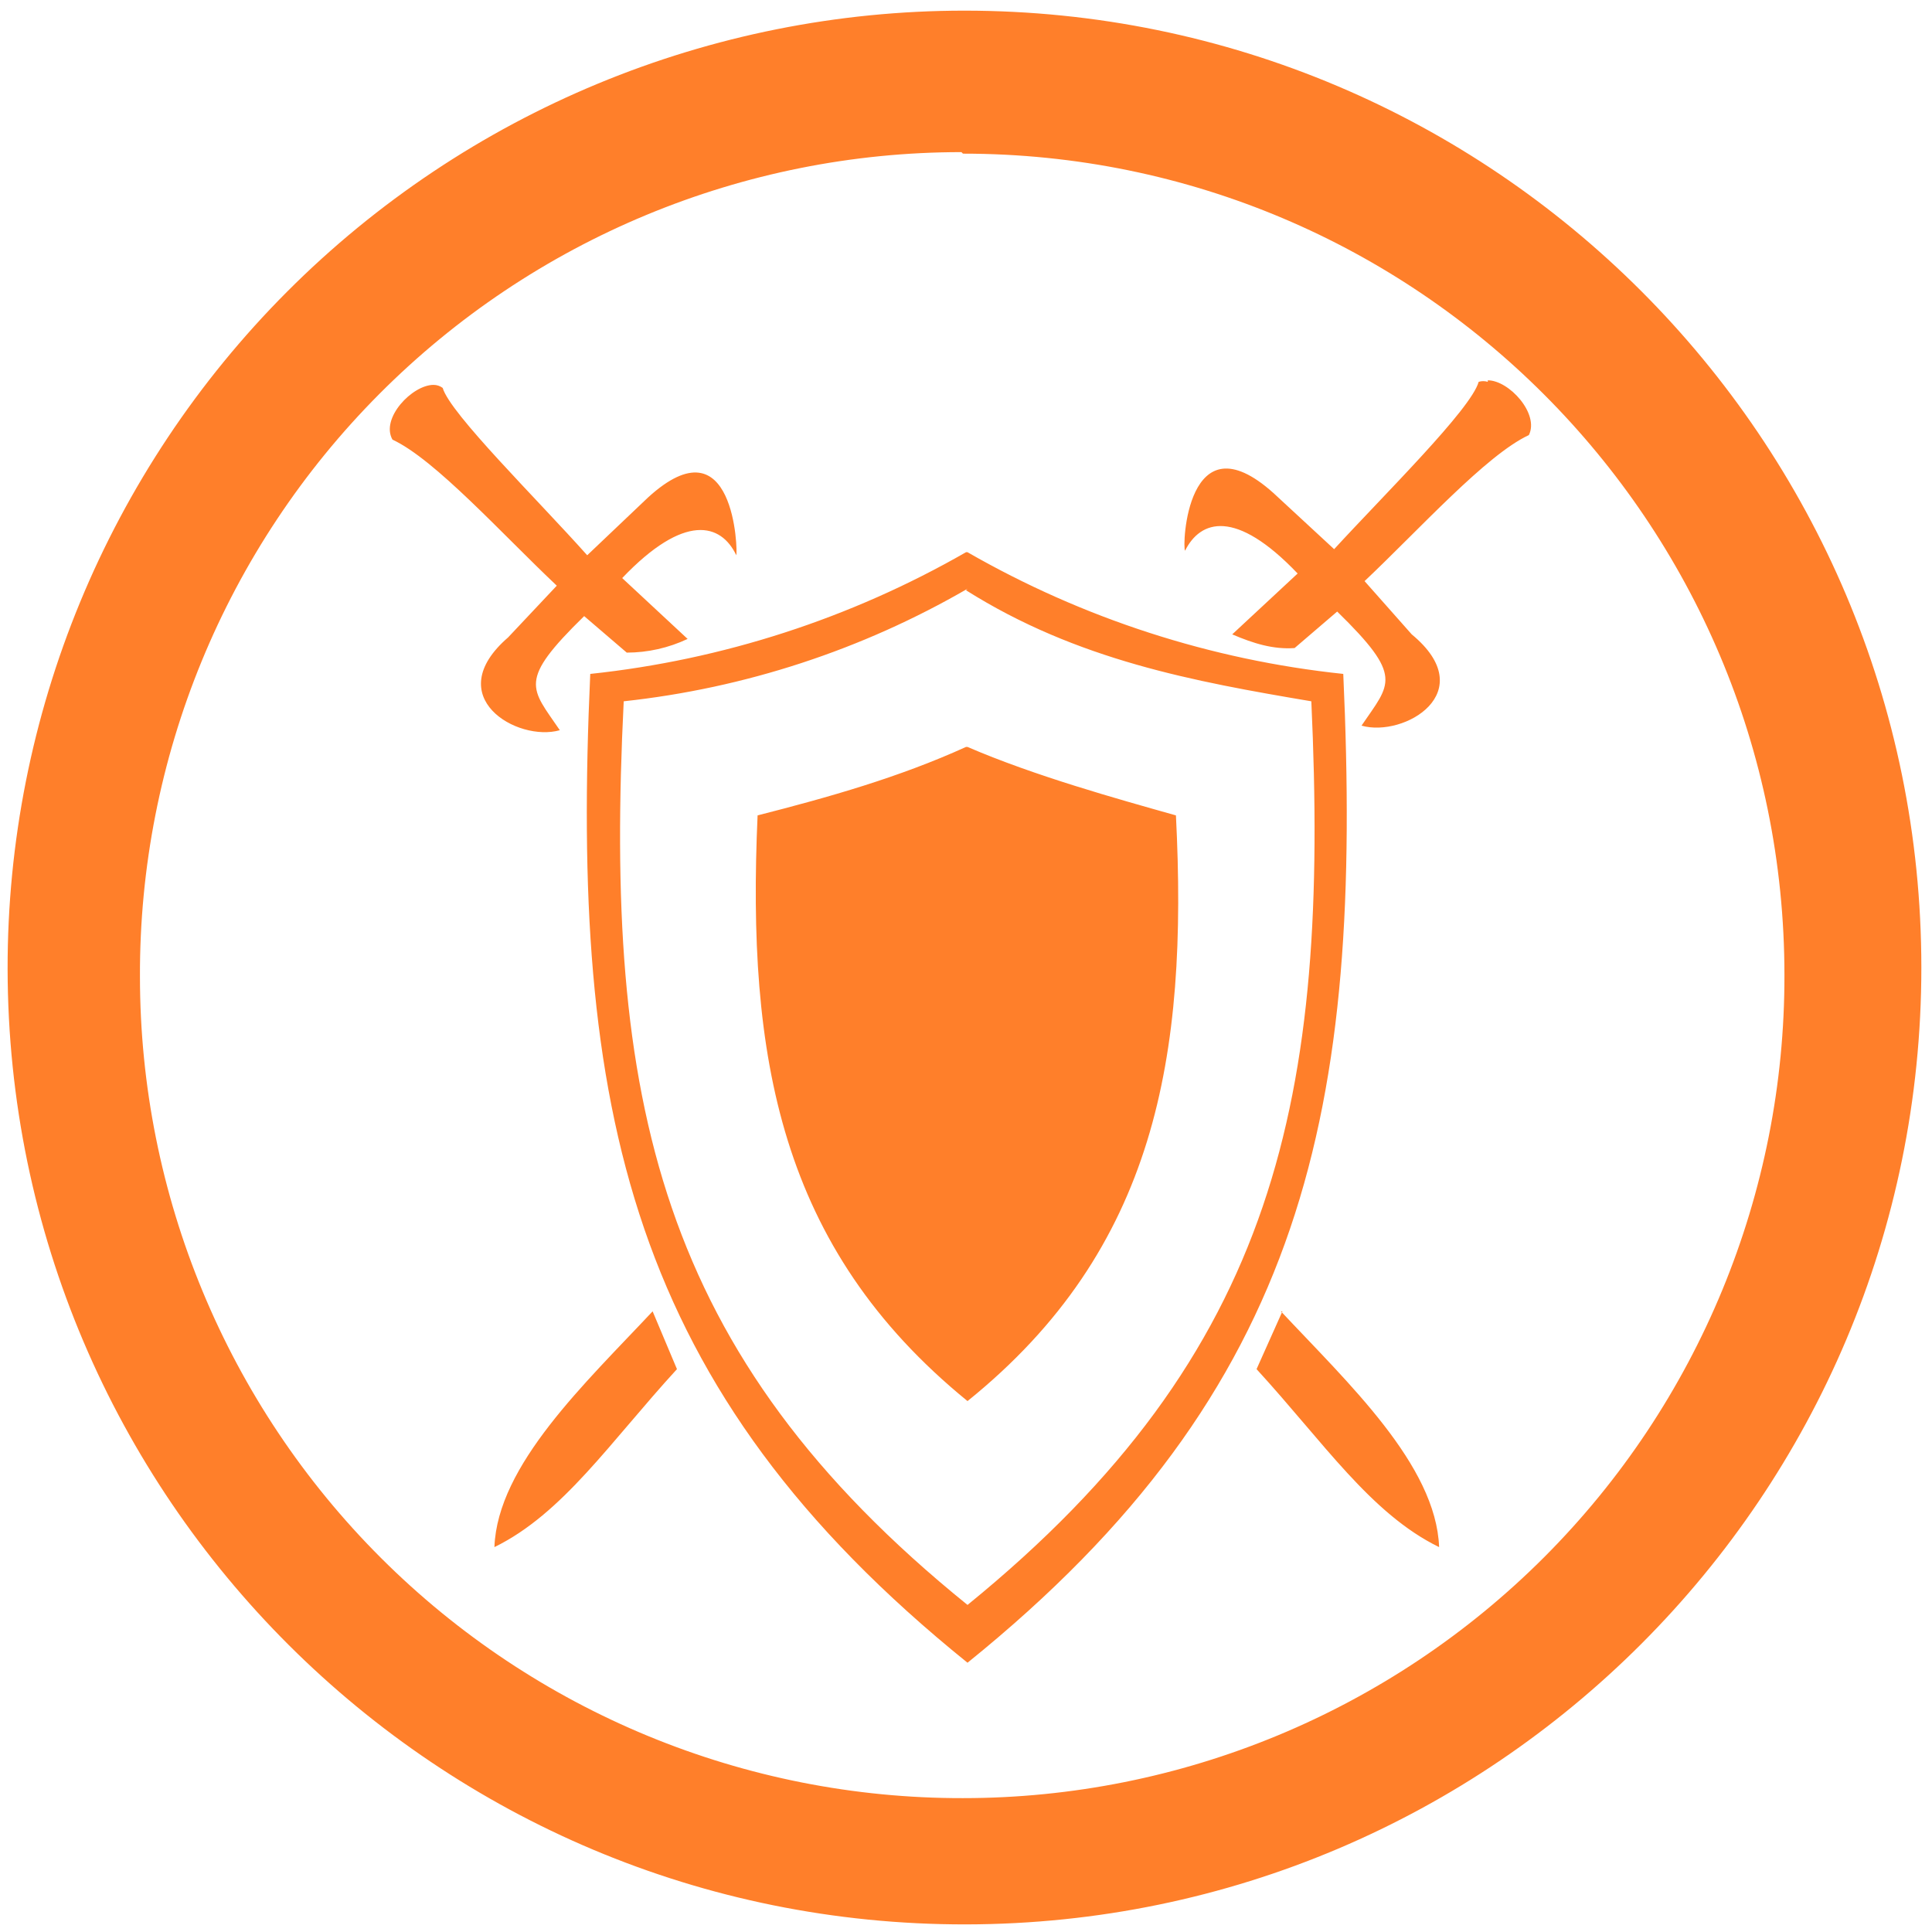
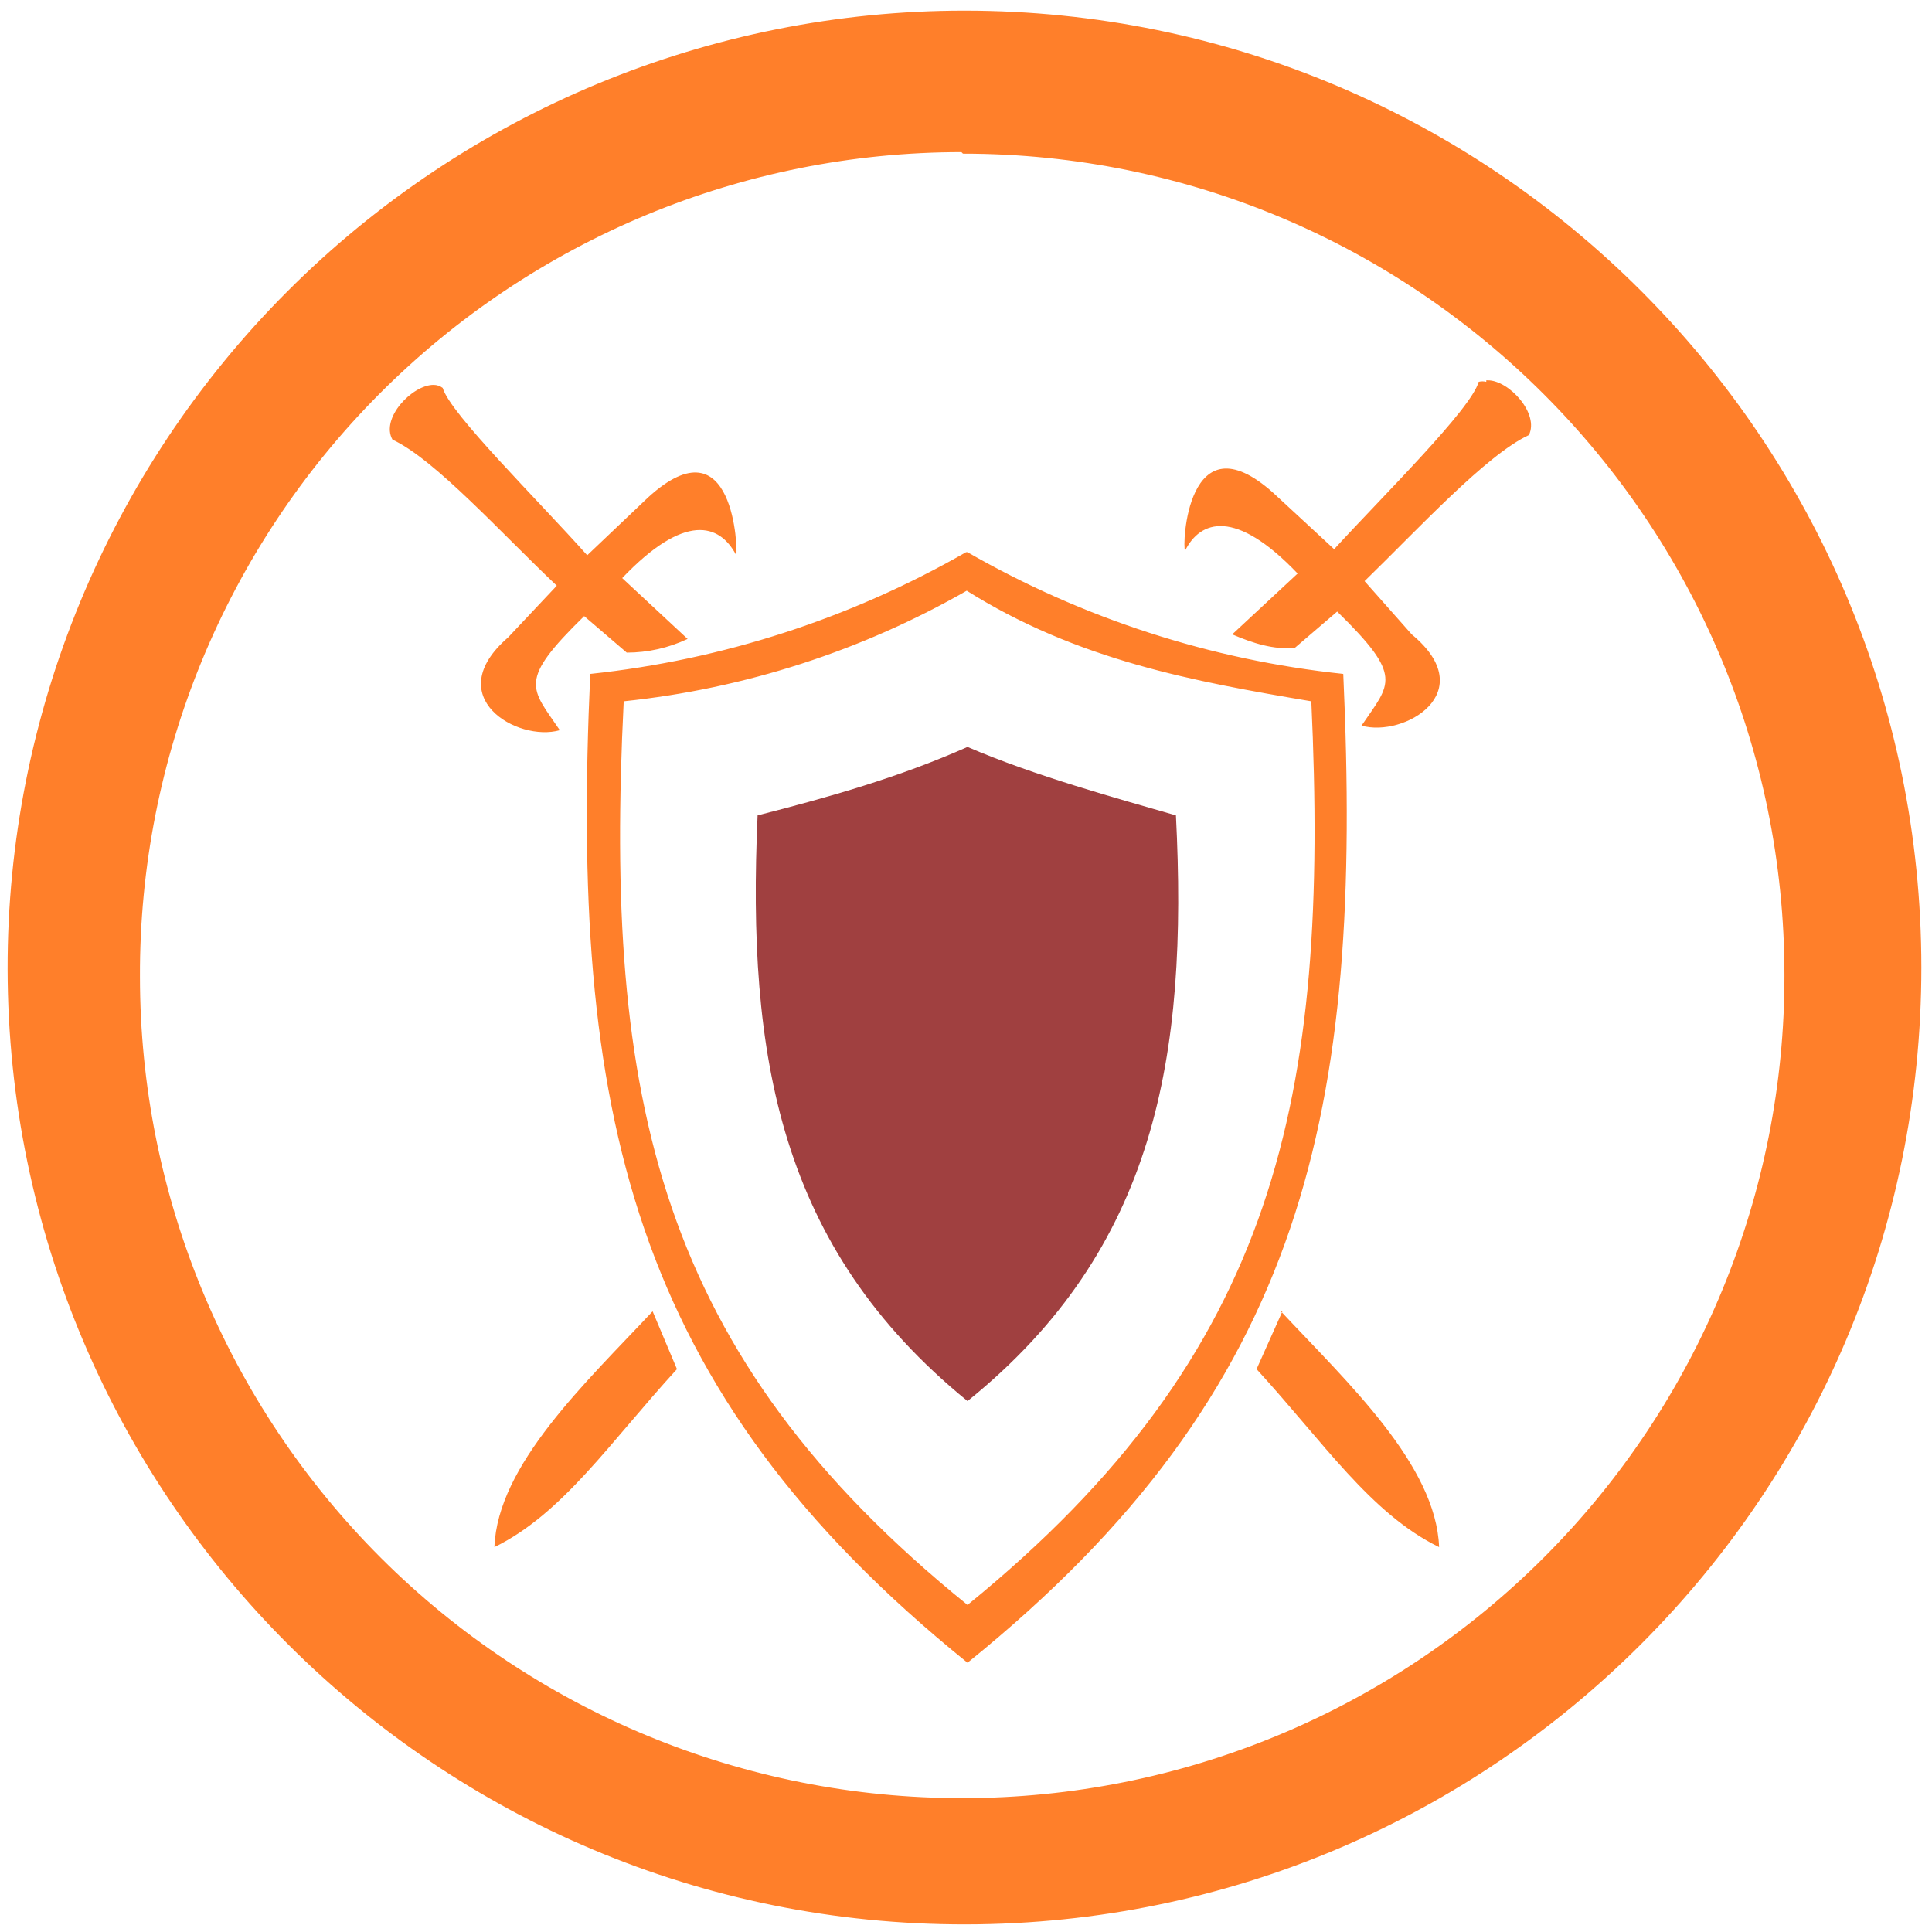
<svg xmlns="http://www.w3.org/2000/svg" width="48" height="48" viewBox="0 0 12.7 12.7">
-   <path fill="#ff7f2a" d="M6.34.07a6.29 6.29 0 0 0-6.29 6.3 6.29 6.29 0 0 0 6.3 6.28 6.29 6.29 0 0 0 6.28-6.29A6.29 6.29 0 0 0 6.34.07zm-.01.94a5.4 5.4 0 0 1 5.4 5.4 5.4 5.4 0 0 1-5.4 5.41 5.4 5.4 0 0 1-5.41-5.4A5.4 5.4 0 0 1 6.32 1zm3.45 1.5a.1.1 0 0 0-.06 0c-.05.18-.62.74-.95 1.1l-.4-.37c-.57-.51-.6.36-.58.38.1-.2.33-.28.74.15l-.43.4c.14.06.27.1.41.09l.28-.24c.44.43.35.47.16.75.28.08.79-.22.33-.6l-.31-.35c.36-.34.8-.83 1.08-.96.07-.14-.13-.36-.27-.36zm-6.93.02c-.14 0-.35.22-.27.36.28.13.72.62 1.08.96l-.32.34c-.45.39.06.69.34.61-.19-.28-.28-.32.16-.75l.28.24a.94.94 0 0 0 .4-.09l-.43-.4c.41-.43.65-.36.75-.15.01-.02-.01-.9-.58-.38l-.4.38c-.33-.37-.9-.93-.95-1.1a.1.1 0 0 0-.06-.02zm3.5 1.1a6.3 6.3 0 0 1-2.47.8c-.13 2.86.25 4.7 2.48 6.5 2.23-1.8 2.6-3.64 2.47-6.5a6.28 6.28 0 0 1-2.47-.8zm0 .25c.73.46 1.5.6 2.27.73.12 2.6-.22 4.28-2.26 5.94C4.32 8.9 3.97 7.22 4.1 4.61a5.74 5.74 0 0 0 2.26-.74zm0 1.03c-.44.2-.9.33-1.37.45-.07 1.58.14 2.84 1.38 3.85 1.24-1 1.45-2.27 1.37-3.85-.39-.11-.93-.26-1.37-.45zM4.29 8.62c-.44.47-1.02 1.01-1.04 1.55.45-.22.76-.69 1.2-1.17l-.16-.38zm4.14 0L8.26 9c.44.48.75.95 1.2 1.17-.02-.54-.6-1.08-1.04-1.55z" />
+   <path d="M6.34.07a6.29 6.29 0 0 0-6.29 6.3 6.29 6.29 0 0 0 6.3 6.28 6.29 6.29 0 0 0 6.28-6.29A6.29 6.29 0 0 0 6.34.07zm-.01.94a5.4 5.4 0 0 1 5.4 5.4 5.4 5.4 0 0 1-5.4 5.41 5.4 5.4 0 0 1-5.41-5.4A5.4 5.4 0 0 1 6.32 1zm3.44 1.5a.1.1 0 0 0-.05 0c-.05.18-.62.74-.95 1.1l-.4-.37c-.57-.51-.6.36-.58.38.1-.2.33-.28.74.15l-.43.4c.14.06.27.1.41.09l.28-.24c.44.43.35.47.16.75.28.08.79-.22.33-.6l-.31-.35c.35-.34.8-.83 1.08-.96.07-.14-.13-.36-.27-.36a.1.1 0 0 0-.01 0zm-6.92.02c-.14 0-.35.22-.27.36.28.13.72.62 1.08.96l-.32.34c-.45.39.06.69.34.61-.19-.28-.28-.32.16-.75l.28.24a.94.94 0 0 0 .4-.09l-.43-.4c.41-.43.64-.36.75-.15.01-.02-.01-.9-.58-.38l-.4.38c-.33-.37-.9-.93-.95-1.1a.1.1 0 0 0-.06-.02zm3.5 1.1a6.3 6.3 0 0 1-2.47.8c-.13 2.86.25 4.7 2.48 6.5 2.23-1.8 2.6-3.64 2.47-6.5a6.28 6.28 0 0 1-2.47-.8zm0 .25c.73.46 1.5.6 2.27.73.12 2.6-.22 4.28-2.26 5.94C4.32 8.9 3.97 7.22 4.1 4.61a5.74 5.74 0 0 0 2.26-.73zM4.29 8.62c-.44.47-1.02 1.01-1.04 1.55.45-.22.76-.69 1.2-1.17l-.16-.38zm4.14 0L8.26 9c.44.48.75.95 1.2 1.17-.02-.54-.6-1.08-1.04-1.55z" fill="#ff7f2a" />
+   <path d="M6.36 4.91c-.45.2-.91.33-1.38.45-.07 1.58.14 2.84 1.38 3.85 1.24-1 1.45-2.27 1.37-3.85-.38-.11-.93-.26-1.37-.45z" fill="maroon" opacity=".75" />
</svg>
